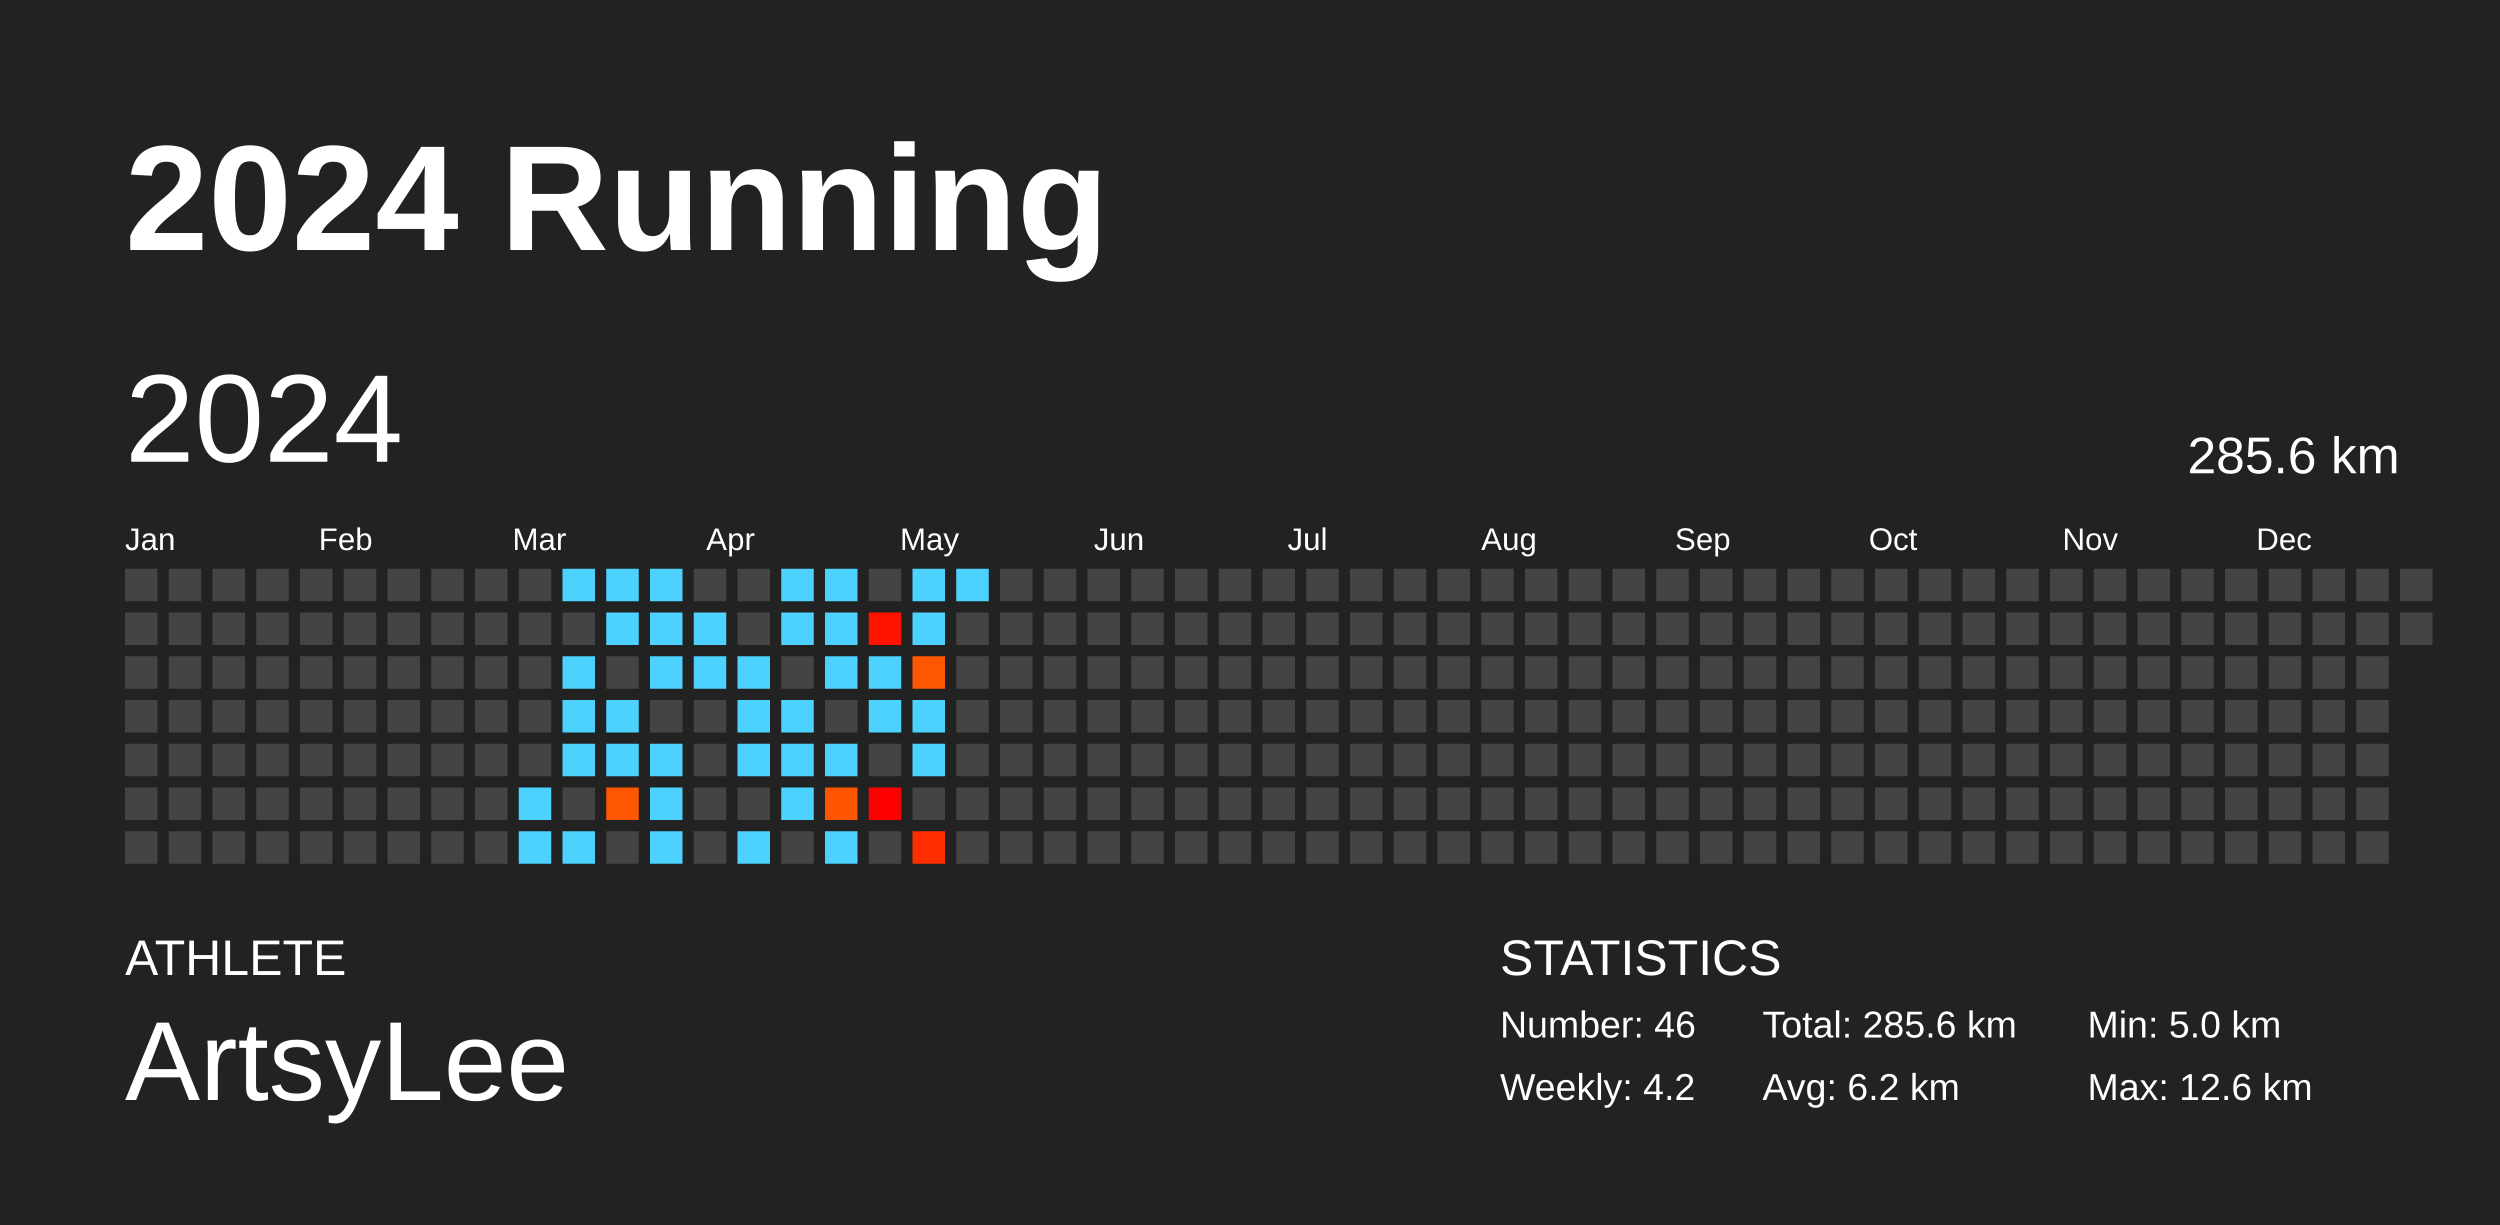
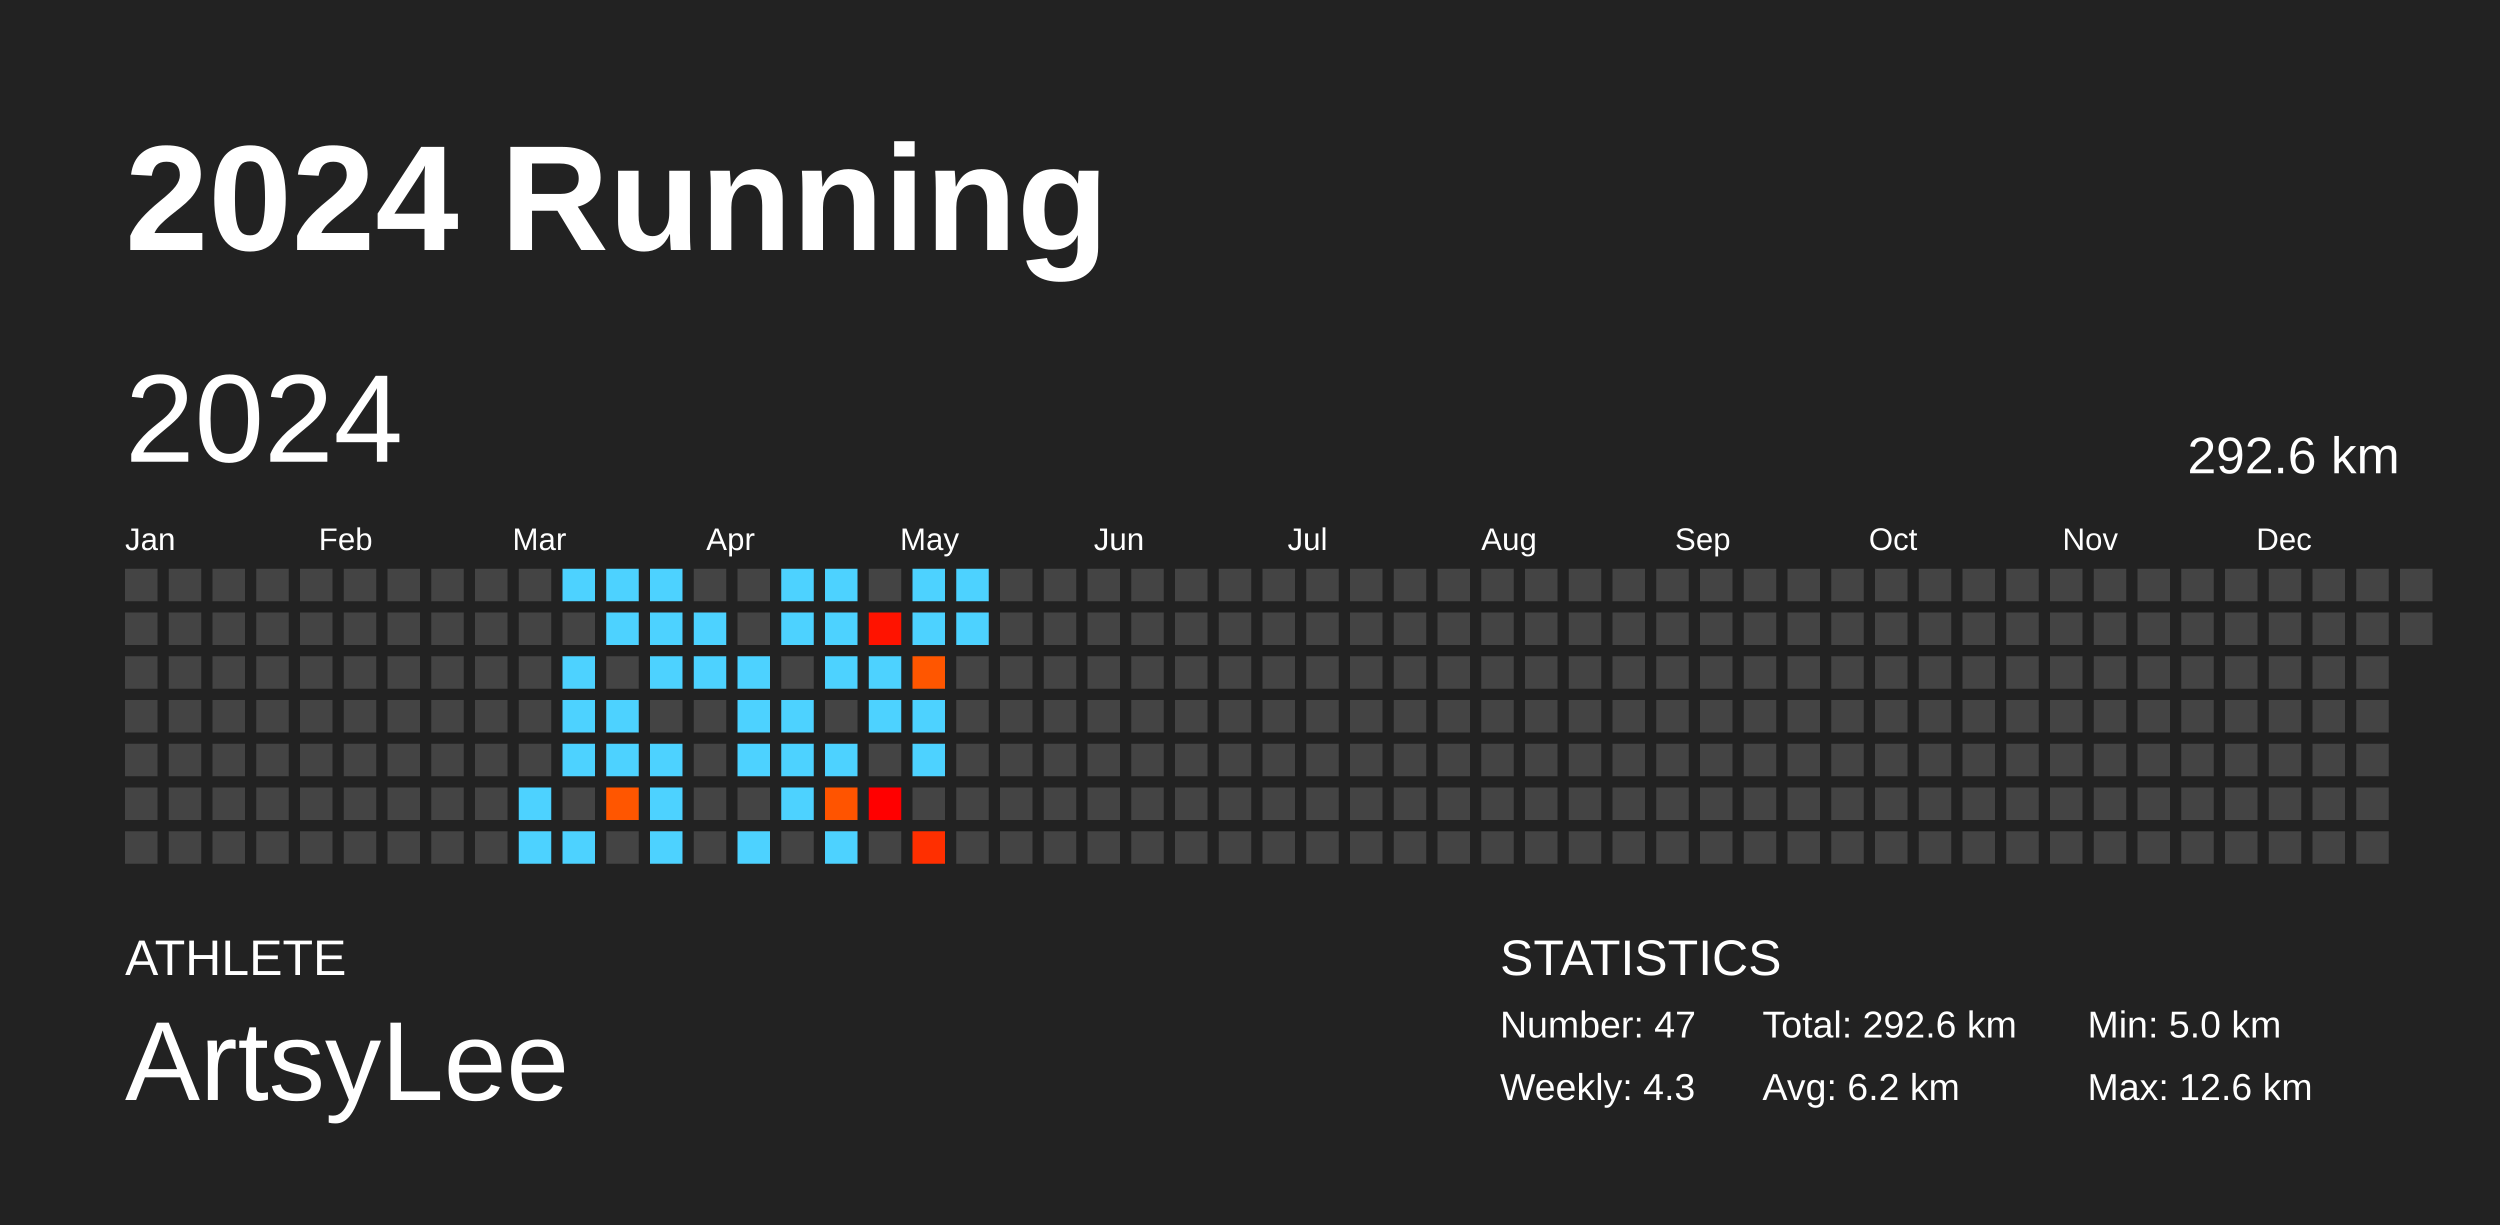
<svg xmlns="http://www.w3.org/2000/svg" baseProfile="full" height="98mm" version="1.1" viewBox="0,0,200,98" width="200mm">
  <defs />
  <rect fill="#222222" height="98" width="200" x="0" y="0" />
  <text fill="#FFFFFF" style="font-size:12px; font-family:Arial; font-weight:bold;" x="10" y="20">2024 Running</text>
  <text fill="#FFFFFF" style="font-size:4px; font-family:Arial" x="10" y="78">ATHLETE</text>
  <text fill="#FFFFFF" style="font-size:9px; font-family:Arial" x="10" y="88">ArtsyLee</text>
  <text fill="#FFFFFF" style="font-size:4px; font-family:Arial" x="120" y="78">STATISTICS</text>
-   <text fill="#FFFFFF" style="font-size:3px; font-family:Arial" x="120" y="83">Number: 46</text>
-   <text fill="#FFFFFF" style="font-size:3px; font-family:Arial" x="120" y="88">Weekly: 4.2</text>
-   <text fill="#FFFFFF" style="font-size:3px; font-family:Arial" x="141" y="83">Total: 285.6 km</text>
+   <text fill="#FFFFFF" style="font-size:3px; font-family:Arial" x="120" y="83">Number: 47</text>
+   <text fill="#FFFFFF" style="font-size:3px; font-family:Arial" x="120" y="88">Weekly: 4.3</text>
+   <text fill="#FFFFFF" style="font-size:3px; font-family:Arial" x="141" y="83">Total: 292.6 km</text>
  <text fill="#FFFFFF" style="font-size:3px; font-family:Arial" x="141" y="88">Avg: 6.2 km</text>
  <text fill="#FFFFFF" style="font-size:3px; font-family:Arial" x="167" y="83">Min: 5.0 km</text>
  <text fill="#FFFFFF" style="font-size:3px; font-family:Arial" x="167" y="88">Max: 12.6 km</text>
  <text dominant-baseline="hanging" fill="#FFFFFF" style="font-size:10.0px; font-family:Arial;" x="10" y="30">2024</text>
-   <text dominant-baseline="hanging" fill="#FFFFFF" style="font-size:4.125px; font-family:Arial;" x="175" y="35">285.6 km</text>
+   <text dominant-baseline="hanging" fill="#FFFFFF" style="font-size:4.125px; font-family:Arial;" x="175" y="35">292.6 km</text>
  <text fill="#FFFFFF" style="font-size:2.5px; font-family:Arial" x="10.0" y="44">Jan</text>
  <text fill="#FFFFFF" style="font-size:2.5px; font-family:Arial" x="25.5" y="44">Feb</text>
  <text fill="#FFFFFF" style="font-size:2.5px; font-family:Arial" x="41.0" y="44">Mar</text>
  <text fill="#FFFFFF" style="font-size:2.5px; font-family:Arial" x="56.5" y="44">Apr</text>
  <text fill="#FFFFFF" style="font-size:2.5px; font-family:Arial" x="72.0" y="44">May</text>
  <text fill="#FFFFFF" style="font-size:2.5px; font-family:Arial" x="87.5" y="44">Jun</text>
  <text fill="#FFFFFF" style="font-size:2.5px; font-family:Arial" x="103.0" y="44">Jul</text>
  <text fill="#FFFFFF" style="font-size:2.5px; font-family:Arial" x="118.5" y="44">Aug</text>
  <text fill="#FFFFFF" style="font-size:2.5px; font-family:Arial" x="134.0" y="44">Sep</text>
  <text fill="#FFFFFF" style="font-size:2.5px; font-family:Arial" x="149.5" y="44">Oct</text>
  <text fill="#FFFFFF" style="font-size:2.5px; font-family:Arial" x="165.0" y="44">Nov</text>
  <text fill="#FFFFFF" style="font-size:2.5px; font-family:Arial" x="180.5" y="44">Dec</text>
  <rect fill="#444444" height="2.6" width="2.6" x="10.0" y="45.5" />
  <rect fill="#444444" height="2.6" width="2.6" x="10.0" y="49.0" />
  <rect fill="#444444" height="2.6" width="2.6" x="10.0" y="52.5" />
  <rect fill="#444444" height="2.6" width="2.6" x="10.0" y="56.0" />
  <rect fill="#444444" height="2.6" width="2.6" x="10.0" y="59.5" />
  <rect fill="#444444" height="2.6" width="2.6" x="10.0" y="63.0" />
  <rect fill="#444444" height="2.6" width="2.6" x="10.0" y="66.5" />
  <rect fill="#444444" height="2.6" width="2.6" x="13.5" y="45.5" />
  <rect fill="#444444" height="2.6" width="2.6" x="13.5" y="49.0" />
  <rect fill="#444444" height="2.6" width="2.6" x="13.5" y="52.5" />
  <rect fill="#444444" height="2.6" width="2.6" x="13.5" y="56.0" />
  <rect fill="#444444" height="2.6" width="2.6" x="13.5" y="59.5" />
  <rect fill="#444444" height="2.6" width="2.6" x="13.5" y="63.0" />
  <rect fill="#444444" height="2.6" width="2.6" x="13.5" y="66.5" />
  <rect fill="#444444" height="2.6" width="2.6" x="17.0" y="45.5" />
  <rect fill="#444444" height="2.6" width="2.6" x="17.0" y="49.0" />
  <rect fill="#444444" height="2.6" width="2.6" x="17.0" y="52.5" />
  <rect fill="#444444" height="2.6" width="2.6" x="17.0" y="56.0" />
  <rect fill="#444444" height="2.6" width="2.6" x="17.0" y="59.5" />
  <rect fill="#444444" height="2.6" width="2.6" x="17.0" y="63.0" />
  <rect fill="#444444" height="2.6" width="2.6" x="17.0" y="66.5" />
  <rect fill="#444444" height="2.6" width="2.6" x="20.5" y="45.5" />
  <rect fill="#444444" height="2.6" width="2.6" x="20.5" y="49.0" />
  <rect fill="#444444" height="2.6" width="2.6" x="20.5" y="52.5" />
  <rect fill="#444444" height="2.6" width="2.6" x="20.5" y="56.0" />
  <rect fill="#444444" height="2.6" width="2.6" x="20.5" y="59.5" />
  <rect fill="#444444" height="2.6" width="2.6" x="20.5" y="63.0" />
  <rect fill="#444444" height="2.6" width="2.6" x="20.5" y="66.5" />
  <rect fill="#444444" height="2.6" width="2.6" x="24.0" y="45.5" />
  <rect fill="#444444" height="2.6" width="2.6" x="24.0" y="49.0" />
  <rect fill="#444444" height="2.6" width="2.6" x="24.0" y="52.5" />
  <rect fill="#444444" height="2.6" width="2.6" x="24.0" y="56.0" />
  <rect fill="#444444" height="2.6" width="2.6" x="24.0" y="59.5" />
  <rect fill="#444444" height="2.6" width="2.6" x="24.0" y="63.0" />
  <rect fill="#444444" height="2.6" width="2.6" x="24.0" y="66.5" />
  <rect fill="#444444" height="2.6" width="2.6" x="27.5" y="45.5" />
  <rect fill="#444444" height="2.6" width="2.6" x="27.5" y="49.0" />
  <rect fill="#444444" height="2.6" width="2.6" x="27.5" y="52.5" />
  <rect fill="#444444" height="2.6" width="2.6" x="27.5" y="56.0" />
  <rect fill="#444444" height="2.6" width="2.6" x="27.5" y="59.5" />
  <rect fill="#444444" height="2.6" width="2.6" x="27.5" y="63.0" />
  <rect fill="#444444" height="2.6" width="2.6" x="27.5" y="66.5" />
  <rect fill="#444444" height="2.6" width="2.6" x="31.0" y="45.5" />
  <rect fill="#444444" height="2.6" width="2.6" x="31.0" y="49.0" />
  <rect fill="#444444" height="2.6" width="2.6" x="31.0" y="52.5" />
  <rect fill="#444444" height="2.6" width="2.6" x="31.0" y="56.0" />
  <rect fill="#444444" height="2.6" width="2.6" x="31.0" y="59.5" />
  <rect fill="#444444" height="2.6" width="2.6" x="31.0" y="63.0" />
  <rect fill="#444444" height="2.6" width="2.6" x="31.0" y="66.5" />
  <rect fill="#444444" height="2.6" width="2.6" x="34.5" y="45.5" />
  <rect fill="#444444" height="2.6" width="2.6" x="34.5" y="49.0" />
  <rect fill="#444444" height="2.6" width="2.6" x="34.5" y="52.5" />
  <rect fill="#444444" height="2.6" width="2.6" x="34.5" y="56.0" />
  <rect fill="#444444" height="2.6" width="2.6" x="34.5" y="59.5" />
  <rect fill="#444444" height="2.6" width="2.6" x="34.5" y="63.0" />
  <rect fill="#444444" height="2.6" width="2.6" x="34.5" y="66.5" />
  <rect fill="#444444" height="2.6" width="2.6" x="38.0" y="45.5" />
  <rect fill="#444444" height="2.6" width="2.6" x="38.0" y="49.0" />
  <rect fill="#444444" height="2.6" width="2.6" x="38.0" y="52.5" />
  <rect fill="#444444" height="2.6" width="2.6" x="38.0" y="56.0" />
  <rect fill="#444444" height="2.6" width="2.6" x="38.0" y="59.5" />
  <rect fill="#444444" height="2.6" width="2.6" x="38.0" y="63.0" />
  <rect fill="#444444" height="2.6" width="2.6" x="38.0" y="66.5" />
  <rect fill="#444444" height="2.6" width="2.6" x="41.5" y="45.5" />
  <rect fill="#444444" height="2.6" width="2.6" x="41.5" y="49.0" />
  <rect fill="#444444" height="2.6" width="2.6" x="41.5" y="52.5" />
  <rect fill="#444444" height="2.6" width="2.6" x="41.5" y="56.0" />
  <rect fill="#444444" height="2.6" width="2.6" x="41.5" y="59.5" />
  <rect fill="#4dd2ff" height="2.6" width="2.6" x="41.5" y="63.0" />
  <rect fill="#4dd2ff" height="2.6" width="2.6" x="41.5" y="66.5" />
  <rect fill="#4dd2ff" height="2.6" width="2.6" x="45.0" y="45.5" />
  <rect fill="#444444" height="2.6" width="2.6" x="45.0" y="49.0" />
  <rect fill="#4dd2ff" height="2.6" width="2.6" x="45.0" y="52.5" />
  <rect fill="#4dd2ff" height="2.6" width="2.6" x="45.0" y="56.0" />
  <rect fill="#4dd2ff" height="2.6" width="2.6" x="45.0" y="59.5" />
  <rect fill="#444444" height="2.6" width="2.6" x="45.0" y="63.0" />
  <rect fill="#4dd2ff" height="2.6" width="2.6" x="45.0" y="66.5" />
  <rect fill="#4dd2ff" height="2.6" width="2.6" x="48.5" y="45.5" />
  <rect fill="#4dd2ff" height="2.6" width="2.6" x="48.5" y="49.0" />
  <rect fill="#444444" height="2.6" width="2.6" x="48.5" y="52.5" />
  <rect fill="#4dd2ff" height="2.6" width="2.6" x="48.5" y="56.0" />
  <rect fill="#4dd2ff" height="2.6" width="2.6" x="48.5" y="59.5" />
  <rect fill="#ff5600" height="2.6" width="2.6" x="48.5" y="63.0" />
  <rect fill="#444444" height="2.6" width="2.6" x="48.5" y="66.5" />
  <rect fill="#4dd2ff" height="2.6" width="2.6" x="52.0" y="45.5" />
  <rect fill="#4dd2ff" height="2.6" width="2.6" x="52.0" y="49.0" />
  <rect fill="#4dd2ff" height="2.6" width="2.6" x="52.0" y="52.5" />
  <rect fill="#444444" height="2.6" width="2.6" x="52.0" y="56.0" />
  <rect fill="#4dd2ff" height="2.6" width="2.6" x="52.0" y="59.5" />
  <rect fill="#4dd2ff" height="2.6" width="2.6" x="52.0" y="63.0" />
  <rect fill="#4dd2ff" height="2.6" width="2.6" x="52.0" y="66.5" />
  <rect fill="#444444" height="2.6" width="2.6" x="55.5" y="45.5" />
  <rect fill="#4dd2ff" height="2.6" width="2.6" x="55.5" y="49.0" />
  <rect fill="#4dd2ff" height="2.6" width="2.6" x="55.5" y="52.5" />
  <rect fill="#444444" height="2.6" width="2.6" x="55.5" y="56.0" />
  <rect fill="#444444" height="2.6" width="2.6" x="55.5" y="59.5" />
  <rect fill="#444444" height="2.6" width="2.6" x="55.5" y="63.0" />
  <rect fill="#444444" height="2.6" width="2.6" x="55.5" y="66.5" />
  <rect fill="#444444" height="2.6" width="2.6" x="59.0" y="45.5" />
  <rect fill="#444444" height="2.6" width="2.6" x="59.0" y="49.0" />
  <rect fill="#4dd2ff" height="2.6" width="2.6" x="59.0" y="52.5" />
  <rect fill="#4dd2ff" height="2.6" width="2.6" x="59.0" y="56.0" />
  <rect fill="#4dd2ff" height="2.6" width="2.6" x="59.0" y="59.5" />
  <rect fill="#444444" height="2.6" width="2.6" x="59.0" y="63.0" />
  <rect fill="#4dd2ff" height="2.6" width="2.6" x="59.0" y="66.5" />
  <rect fill="#4dd2ff" height="2.6" width="2.6" x="62.5" y="45.5" />
  <rect fill="#4dd2ff" height="2.6" width="2.6" x="62.5" y="49.0" />
  <rect fill="#444444" height="2.6" width="2.6" x="62.5" y="52.5" />
  <rect fill="#4dd2ff" height="2.6" width="2.6" x="62.5" y="56.0" />
  <rect fill="#4dd2ff" height="2.6" width="2.6" x="62.5" y="59.5" />
  <rect fill="#4dd2ff" height="2.6" width="2.6" x="62.5" y="63.0" />
  <rect fill="#444444" height="2.6" width="2.6" x="62.5" y="66.5" />
  <rect fill="#4dd2ff" height="2.6" width="2.6" x="66.0" y="45.5" />
  <rect fill="#4dd2ff" height="2.6" width="2.6" x="66.0" y="49.0" />
  <rect fill="#4dd2ff" height="2.6" width="2.6" x="66.0" y="52.5" />
  <rect fill="#444444" height="2.6" width="2.6" x="66.0" y="56.0" />
  <rect fill="#4dd2ff" height="2.6" width="2.6" x="66.0" y="59.5" />
  <rect fill="#ff5400" height="2.6" width="2.6" x="66.0" y="63.0" />
  <rect fill="#4dd2ff" height="2.6" width="2.6" x="66.0" y="66.5" />
  <rect fill="#444444" height="2.6" width="2.6" x="69.5" y="45.5" />
  <rect fill="#ff1300" height="2.6" width="2.6" x="69.5" y="49.0" />
  <rect fill="#4dd2ff" height="2.6" width="2.6" x="69.5" y="52.5" />
  <rect fill="#4dd2ff" height="2.6" width="2.6" x="69.5" y="56.0" />
  <rect fill="#444444" height="2.6" width="2.6" x="69.5" y="59.5" />
  <rect fill="#ff0000" height="2.6" width="2.6" x="69.5" y="63.0" />
  <rect fill="#444444" height="2.6" width="2.6" x="69.5" y="66.5" />
  <rect fill="#4dd2ff" height="2.6" width="2.6" x="73.0" y="45.5" />
  <rect fill="#4dd2ff" height="2.6" width="2.6" x="73.0" y="49.0" />
  <rect fill="#ff5600" height="2.6" width="2.6" x="73.0" y="52.5" />
  <rect fill="#4dd2ff" height="2.6" width="2.6" x="73.0" y="56.0" />
  <rect fill="#4dd2ff" height="2.6" width="2.6" x="73.0" y="59.5" />
  <rect fill="#444444" height="2.6" width="2.6" x="73.0" y="63.0" />
  <rect fill="#ff2f00" height="2.6" width="2.6" x="73.0" y="66.5" />
  <rect fill="#4dd2ff" height="2.6" width="2.6" x="76.5" y="45.5" />
-   <rect fill="#444444" height="2.6" width="2.6" x="76.5" y="49.0" />
+   <rect fill="#4dd2ff" height="2.6" width="2.6" x="76.5" y="49.0" />
  <rect fill="#444444" height="2.6" width="2.6" x="76.5" y="52.5" />
  <rect fill="#444444" height="2.6" width="2.6" x="76.5" y="56.0" />
  <rect fill="#444444" height="2.6" width="2.6" x="76.5" y="59.5" />
  <rect fill="#444444" height="2.6" width="2.6" x="76.5" y="63.0" />
  <rect fill="#444444" height="2.6" width="2.6" x="76.5" y="66.5" />
  <rect fill="#444444" height="2.6" width="2.6" x="80.0" y="45.5" />
  <rect fill="#444444" height="2.6" width="2.6" x="80.0" y="49.0" />
  <rect fill="#444444" height="2.6" width="2.6" x="80.0" y="52.5" />
  <rect fill="#444444" height="2.6" width="2.6" x="80.0" y="56.0" />
  <rect fill="#444444" height="2.6" width="2.6" x="80.0" y="59.5" />
  <rect fill="#444444" height="2.6" width="2.6" x="80.0" y="63.0" />
  <rect fill="#444444" height="2.6" width="2.6" x="80.0" y="66.5" />
  <rect fill="#444444" height="2.6" width="2.6" x="83.5" y="45.5" />
  <rect fill="#444444" height="2.6" width="2.6" x="83.5" y="49.0" />
  <rect fill="#444444" height="2.6" width="2.6" x="83.5" y="52.5" />
  <rect fill="#444444" height="2.6" width="2.6" x="83.5" y="56.0" />
  <rect fill="#444444" height="2.6" width="2.6" x="83.5" y="59.5" />
  <rect fill="#444444" height="2.6" width="2.6" x="83.5" y="63.0" />
  <rect fill="#444444" height="2.6" width="2.6" x="83.5" y="66.5" />
  <rect fill="#444444" height="2.6" width="2.6" x="87.0" y="45.5" />
  <rect fill="#444444" height="2.6" width="2.6" x="87.0" y="49.0" />
  <rect fill="#444444" height="2.6" width="2.6" x="87.0" y="52.5" />
  <rect fill="#444444" height="2.6" width="2.6" x="87.0" y="56.0" />
  <rect fill="#444444" height="2.6" width="2.6" x="87.0" y="59.5" />
  <rect fill="#444444" height="2.6" width="2.6" x="87.0" y="63.0" />
  <rect fill="#444444" height="2.6" width="2.6" x="87.0" y="66.5" />
  <rect fill="#444444" height="2.6" width="2.6" x="90.5" y="45.5" />
  <rect fill="#444444" height="2.6" width="2.6" x="90.5" y="49.0" />
  <rect fill="#444444" height="2.6" width="2.6" x="90.5" y="52.5" />
  <rect fill="#444444" height="2.6" width="2.6" x="90.5" y="56.0" />
  <rect fill="#444444" height="2.6" width="2.6" x="90.5" y="59.5" />
  <rect fill="#444444" height="2.6" width="2.6" x="90.5" y="63.0" />
  <rect fill="#444444" height="2.6" width="2.6" x="90.5" y="66.5" />
  <rect fill="#444444" height="2.6" width="2.6" x="94.0" y="45.5" />
  <rect fill="#444444" height="2.6" width="2.6" x="94.0" y="49.0" />
  <rect fill="#444444" height="2.6" width="2.6" x="94.0" y="52.5" />
  <rect fill="#444444" height="2.6" width="2.6" x="94.0" y="56.0" />
  <rect fill="#444444" height="2.6" width="2.6" x="94.0" y="59.5" />
  <rect fill="#444444" height="2.6" width="2.6" x="94.0" y="63.0" />
  <rect fill="#444444" height="2.6" width="2.6" x="94.0" y="66.5" />
  <rect fill="#444444" height="2.6" width="2.6" x="97.5" y="45.5" />
  <rect fill="#444444" height="2.6" width="2.6" x="97.5" y="49.0" />
  <rect fill="#444444" height="2.6" width="2.6" x="97.5" y="52.5" />
  <rect fill="#444444" height="2.6" width="2.6" x="97.5" y="56.0" />
  <rect fill="#444444" height="2.6" width="2.6" x="97.5" y="59.5" />
  <rect fill="#444444" height="2.6" width="2.6" x="97.5" y="63.0" />
  <rect fill="#444444" height="2.6" width="2.6" x="97.5" y="66.5" />
  <rect fill="#444444" height="2.6" width="2.6" x="101.0" y="45.5" />
  <rect fill="#444444" height="2.6" width="2.6" x="101.0" y="49.0" />
  <rect fill="#444444" height="2.6" width="2.6" x="101.0" y="52.5" />
  <rect fill="#444444" height="2.6" width="2.6" x="101.0" y="56.0" />
  <rect fill="#444444" height="2.6" width="2.6" x="101.0" y="59.5" />
  <rect fill="#444444" height="2.6" width="2.6" x="101.0" y="63.0" />
  <rect fill="#444444" height="2.6" width="2.6" x="101.0" y="66.5" />
  <rect fill="#444444" height="2.6" width="2.6" x="104.5" y="45.5" />
  <rect fill="#444444" height="2.6" width="2.6" x="104.5" y="49.0" />
  <rect fill="#444444" height="2.6" width="2.6" x="104.5" y="52.5" />
  <rect fill="#444444" height="2.6" width="2.6" x="104.5" y="56.0" />
  <rect fill="#444444" height="2.6" width="2.6" x="104.5" y="59.5" />
  <rect fill="#444444" height="2.6" width="2.6" x="104.5" y="63.0" />
  <rect fill="#444444" height="2.6" width="2.6" x="104.5" y="66.5" />
  <rect fill="#444444" height="2.6" width="2.6" x="108.0" y="45.5" />
  <rect fill="#444444" height="2.6" width="2.6" x="108.0" y="49.0" />
  <rect fill="#444444" height="2.6" width="2.6" x="108.0" y="52.5" />
  <rect fill="#444444" height="2.6" width="2.6" x="108.0" y="56.0" />
  <rect fill="#444444" height="2.6" width="2.6" x="108.0" y="59.5" />
  <rect fill="#444444" height="2.6" width="2.6" x="108.0" y="63.0" />
  <rect fill="#444444" height="2.6" width="2.6" x="108.0" y="66.5" />
  <rect fill="#444444" height="2.6" width="2.6" x="111.5" y="45.5" />
  <rect fill="#444444" height="2.6" width="2.6" x="111.5" y="49.0" />
  <rect fill="#444444" height="2.6" width="2.6" x="111.5" y="52.5" />
  <rect fill="#444444" height="2.6" width="2.6" x="111.5" y="56.0" />
  <rect fill="#444444" height="2.6" width="2.6" x="111.5" y="59.5" />
  <rect fill="#444444" height="2.6" width="2.6" x="111.5" y="63.0" />
  <rect fill="#444444" height="2.6" width="2.6" x="111.5" y="66.5" />
  <rect fill="#444444" height="2.6" width="2.6" x="115.0" y="45.5" />
  <rect fill="#444444" height="2.6" width="2.6" x="115.0" y="49.0" />
  <rect fill="#444444" height="2.6" width="2.6" x="115.0" y="52.5" />
  <rect fill="#444444" height="2.6" width="2.6" x="115.0" y="56.0" />
  <rect fill="#444444" height="2.6" width="2.6" x="115.0" y="59.5" />
  <rect fill="#444444" height="2.6" width="2.6" x="115.0" y="63.0" />
  <rect fill="#444444" height="2.6" width="2.6" x="115.0" y="66.5" />
  <rect fill="#444444" height="2.6" width="2.6" x="118.5" y="45.5" />
  <rect fill="#444444" height="2.6" width="2.6" x="118.5" y="49.0" />
  <rect fill="#444444" height="2.6" width="2.6" x="118.5" y="52.5" />
  <rect fill="#444444" height="2.6" width="2.6" x="118.5" y="56.0" />
  <rect fill="#444444" height="2.6" width="2.6" x="118.5" y="59.5" />
  <rect fill="#444444" height="2.6" width="2.6" x="118.5" y="63.0" />
  <rect fill="#444444" height="2.6" width="2.6" x="118.5" y="66.5" />
  <rect fill="#444444" height="2.6" width="2.6" x="122.0" y="45.5" />
  <rect fill="#444444" height="2.6" width="2.6" x="122.0" y="49.0" />
  <rect fill="#444444" height="2.6" width="2.6" x="122.0" y="52.5" />
  <rect fill="#444444" height="2.6" width="2.6" x="122.0" y="56.0" />
  <rect fill="#444444" height="2.6" width="2.6" x="122.0" y="59.5" />
  <rect fill="#444444" height="2.6" width="2.6" x="122.0" y="63.0" />
  <rect fill="#444444" height="2.6" width="2.6" x="122.0" y="66.5" />
  <rect fill="#444444" height="2.6" width="2.6" x="125.5" y="45.5" />
  <rect fill="#444444" height="2.6" width="2.6" x="125.5" y="49.0" />
  <rect fill="#444444" height="2.6" width="2.6" x="125.5" y="52.5" />
  <rect fill="#444444" height="2.6" width="2.6" x="125.5" y="56.0" />
  <rect fill="#444444" height="2.6" width="2.6" x="125.5" y="59.5" />
  <rect fill="#444444" height="2.6" width="2.6" x="125.5" y="63.0" />
  <rect fill="#444444" height="2.6" width="2.6" x="125.5" y="66.5" />
  <rect fill="#444444" height="2.6" width="2.6" x="129.0" y="45.5" />
  <rect fill="#444444" height="2.6" width="2.6" x="129.0" y="49.0" />
  <rect fill="#444444" height="2.6" width="2.6" x="129.0" y="52.5" />
  <rect fill="#444444" height="2.6" width="2.6" x="129.0" y="56.0" />
  <rect fill="#444444" height="2.6" width="2.6" x="129.0" y="59.5" />
  <rect fill="#444444" height="2.6" width="2.6" x="129.0" y="63.0" />
  <rect fill="#444444" height="2.6" width="2.6" x="129.0" y="66.5" />
  <rect fill="#444444" height="2.6" width="2.6" x="132.5" y="45.5" />
  <rect fill="#444444" height="2.6" width="2.6" x="132.5" y="49.0" />
  <rect fill="#444444" height="2.6" width="2.6" x="132.5" y="52.5" />
  <rect fill="#444444" height="2.6" width="2.6" x="132.5" y="56.0" />
  <rect fill="#444444" height="2.6" width="2.6" x="132.5" y="59.5" />
  <rect fill="#444444" height="2.6" width="2.6" x="132.5" y="63.0" />
  <rect fill="#444444" height="2.6" width="2.6" x="132.5" y="66.5" />
  <rect fill="#444444" height="2.6" width="2.6" x="136.0" y="45.5" />
  <rect fill="#444444" height="2.6" width="2.6" x="136.0" y="49.0" />
  <rect fill="#444444" height="2.6" width="2.6" x="136.0" y="52.5" />
  <rect fill="#444444" height="2.6" width="2.6" x="136.0" y="56.0" />
  <rect fill="#444444" height="2.6" width="2.6" x="136.0" y="59.5" />
  <rect fill="#444444" height="2.6" width="2.6" x="136.0" y="63.0" />
  <rect fill="#444444" height="2.6" width="2.6" x="136.0" y="66.5" />
  <rect fill="#444444" height="2.6" width="2.6" x="139.5" y="45.5" />
  <rect fill="#444444" height="2.6" width="2.6" x="139.5" y="49.0" />
  <rect fill="#444444" height="2.6" width="2.6" x="139.5" y="52.5" />
  <rect fill="#444444" height="2.6" width="2.6" x="139.5" y="56.0" />
  <rect fill="#444444" height="2.6" width="2.6" x="139.5" y="59.5" />
  <rect fill="#444444" height="2.6" width="2.6" x="139.5" y="63.0" />
  <rect fill="#444444" height="2.6" width="2.6" x="139.5" y="66.5" />
  <rect fill="#444444" height="2.6" width="2.6" x="143.0" y="45.5" />
  <rect fill="#444444" height="2.6" width="2.6" x="143.0" y="49.0" />
  <rect fill="#444444" height="2.6" width="2.6" x="143.0" y="52.5" />
  <rect fill="#444444" height="2.6" width="2.6" x="143.0" y="56.0" />
  <rect fill="#444444" height="2.6" width="2.6" x="143.0" y="59.5" />
  <rect fill="#444444" height="2.6" width="2.6" x="143.0" y="63.0" />
  <rect fill="#444444" height="2.6" width="2.6" x="143.0" y="66.5" />
  <rect fill="#444444" height="2.6" width="2.6" x="146.5" y="45.5" />
  <rect fill="#444444" height="2.6" width="2.6" x="146.5" y="49.0" />
  <rect fill="#444444" height="2.6" width="2.6" x="146.5" y="52.5" />
  <rect fill="#444444" height="2.6" width="2.6" x="146.5" y="56.0" />
  <rect fill="#444444" height="2.6" width="2.6" x="146.5" y="59.5" />
  <rect fill="#444444" height="2.6" width="2.6" x="146.5" y="63.0" />
  <rect fill="#444444" height="2.6" width="2.6" x="146.5" y="66.5" />
  <rect fill="#444444" height="2.6" width="2.6" x="150.0" y="45.5" />
  <rect fill="#444444" height="2.6" width="2.6" x="150.0" y="49.0" />
  <rect fill="#444444" height="2.6" width="2.6" x="150.0" y="52.5" />
  <rect fill="#444444" height="2.6" width="2.6" x="150.0" y="56.0" />
  <rect fill="#444444" height="2.6" width="2.6" x="150.0" y="59.5" />
  <rect fill="#444444" height="2.6" width="2.6" x="150.0" y="63.0" />
  <rect fill="#444444" height="2.6" width="2.6" x="150.0" y="66.5" />
  <rect fill="#444444" height="2.6" width="2.6" x="153.5" y="45.5" />
  <rect fill="#444444" height="2.6" width="2.6" x="153.5" y="49.0" />
  <rect fill="#444444" height="2.6" width="2.6" x="153.5" y="52.5" />
  <rect fill="#444444" height="2.6" width="2.6" x="153.5" y="56.0" />
  <rect fill="#444444" height="2.6" width="2.6" x="153.5" y="59.5" />
  <rect fill="#444444" height="2.6" width="2.6" x="153.5" y="63.0" />
  <rect fill="#444444" height="2.6" width="2.6" x="153.5" y="66.5" />
  <rect fill="#444444" height="2.6" width="2.6" x="157.0" y="45.5" />
  <rect fill="#444444" height="2.6" width="2.6" x="157.0" y="49.0" />
  <rect fill="#444444" height="2.6" width="2.6" x="157.0" y="52.5" />
  <rect fill="#444444" height="2.6" width="2.6" x="157.0" y="56.0" />
  <rect fill="#444444" height="2.6" width="2.6" x="157.0" y="59.5" />
  <rect fill="#444444" height="2.6" width="2.6" x="157.0" y="63.0" />
  <rect fill="#444444" height="2.6" width="2.6" x="157.0" y="66.5" />
  <rect fill="#444444" height="2.6" width="2.6" x="160.5" y="45.5" />
  <rect fill="#444444" height="2.6" width="2.6" x="160.5" y="49.0" />
  <rect fill="#444444" height="2.6" width="2.6" x="160.5" y="52.5" />
  <rect fill="#444444" height="2.6" width="2.6" x="160.5" y="56.0" />
  <rect fill="#444444" height="2.6" width="2.6" x="160.5" y="59.5" />
  <rect fill="#444444" height="2.6" width="2.6" x="160.5" y="63.0" />
  <rect fill="#444444" height="2.6" width="2.6" x="160.5" y="66.5" />
  <rect fill="#444444" height="2.6" width="2.6" x="164.0" y="45.5" />
  <rect fill="#444444" height="2.6" width="2.6" x="164.0" y="49.0" />
  <rect fill="#444444" height="2.6" width="2.6" x="164.0" y="52.5" />
  <rect fill="#444444" height="2.6" width="2.6" x="164.0" y="56.0" />
  <rect fill="#444444" height="2.6" width="2.6" x="164.0" y="59.5" />
  <rect fill="#444444" height="2.6" width="2.6" x="164.0" y="63.0" />
  <rect fill="#444444" height="2.6" width="2.6" x="164.0" y="66.5" />
  <rect fill="#444444" height="2.6" width="2.6" x="167.5" y="45.5" />
  <rect fill="#444444" height="2.6" width="2.6" x="167.5" y="49.0" />
  <rect fill="#444444" height="2.6" width="2.6" x="167.5" y="52.5" />
  <rect fill="#444444" height="2.6" width="2.6" x="167.5" y="56.0" />
  <rect fill="#444444" height="2.6" width="2.6" x="167.5" y="59.5" />
  <rect fill="#444444" height="2.6" width="2.6" x="167.5" y="63.0" />
  <rect fill="#444444" height="2.6" width="2.6" x="167.5" y="66.5" />
  <rect fill="#444444" height="2.6" width="2.6" x="171.0" y="45.5" />
  <rect fill="#444444" height="2.6" width="2.6" x="171.0" y="49.0" />
  <rect fill="#444444" height="2.6" width="2.6" x="171.0" y="52.5" />
  <rect fill="#444444" height="2.6" width="2.6" x="171.0" y="56.0" />
  <rect fill="#444444" height="2.6" width="2.6" x="171.0" y="59.5" />
  <rect fill="#444444" height="2.6" width="2.6" x="171.0" y="63.0" />
  <rect fill="#444444" height="2.6" width="2.6" x="171.0" y="66.5" />
  <rect fill="#444444" height="2.6" width="2.6" x="174.5" y="45.5" />
  <rect fill="#444444" height="2.6" width="2.6" x="174.5" y="49.0" />
  <rect fill="#444444" height="2.6" width="2.6" x="174.5" y="52.5" />
  <rect fill="#444444" height="2.6" width="2.6" x="174.5" y="56.0" />
  <rect fill="#444444" height="2.6" width="2.6" x="174.5" y="59.5" />
  <rect fill="#444444" height="2.6" width="2.6" x="174.5" y="63.0" />
  <rect fill="#444444" height="2.6" width="2.6" x="174.5" y="66.5" />
  <rect fill="#444444" height="2.6" width="2.6" x="178.0" y="45.5" />
  <rect fill="#444444" height="2.6" width="2.6" x="178.0" y="49.0" />
  <rect fill="#444444" height="2.6" width="2.6" x="178.0" y="52.5" />
  <rect fill="#444444" height="2.6" width="2.6" x="178.0" y="56.0" />
  <rect fill="#444444" height="2.6" width="2.6" x="178.0" y="59.5" />
  <rect fill="#444444" height="2.6" width="2.6" x="178.0" y="63.0" />
  <rect fill="#444444" height="2.6" width="2.6" x="178.0" y="66.5" />
  <rect fill="#444444" height="2.6" width="2.6" x="181.5" y="45.5" />
  <rect fill="#444444" height="2.6" width="2.6" x="181.5" y="49.0" />
  <rect fill="#444444" height="2.6" width="2.6" x="181.5" y="52.5" />
  <rect fill="#444444" height="2.6" width="2.6" x="181.5" y="56.0" />
  <rect fill="#444444" height="2.6" width="2.6" x="181.5" y="59.5" />
  <rect fill="#444444" height="2.6" width="2.6" x="181.5" y="63.0" />
  <rect fill="#444444" height="2.6" width="2.6" x="181.5" y="66.5" />
  <rect fill="#444444" height="2.6" width="2.6" x="185.0" y="45.5" />
  <rect fill="#444444" height="2.6" width="2.6" x="185.0" y="49.0" />
  <rect fill="#444444" height="2.6" width="2.6" x="185.0" y="52.5" />
  <rect fill="#444444" height="2.6" width="2.6" x="185.0" y="56.0" />
  <rect fill="#444444" height="2.6" width="2.6" x="185.0" y="59.5" />
  <rect fill="#444444" height="2.6" width="2.6" x="185.0" y="63.0" />
  <rect fill="#444444" height="2.6" width="2.6" x="185.0" y="66.5" />
  <rect fill="#444444" height="2.6" width="2.6" x="188.5" y="45.5" />
  <rect fill="#444444" height="2.6" width="2.6" x="188.5" y="49.0" />
  <rect fill="#444444" height="2.6" width="2.6" x="188.5" y="52.5" />
  <rect fill="#444444" height="2.6" width="2.6" x="188.5" y="56.0" />
  <rect fill="#444444" height="2.6" width="2.6" x="188.5" y="59.5" />
  <rect fill="#444444" height="2.6" width="2.6" x="188.5" y="63.0" />
  <rect fill="#444444" height="2.6" width="2.6" x="188.5" y="66.5" />
  <rect fill="#444444" height="2.6" width="2.6" x="192.0" y="45.5" />
  <rect fill="#444444" height="2.6" width="2.6" x="192.0" y="49.0" />
</svg>
